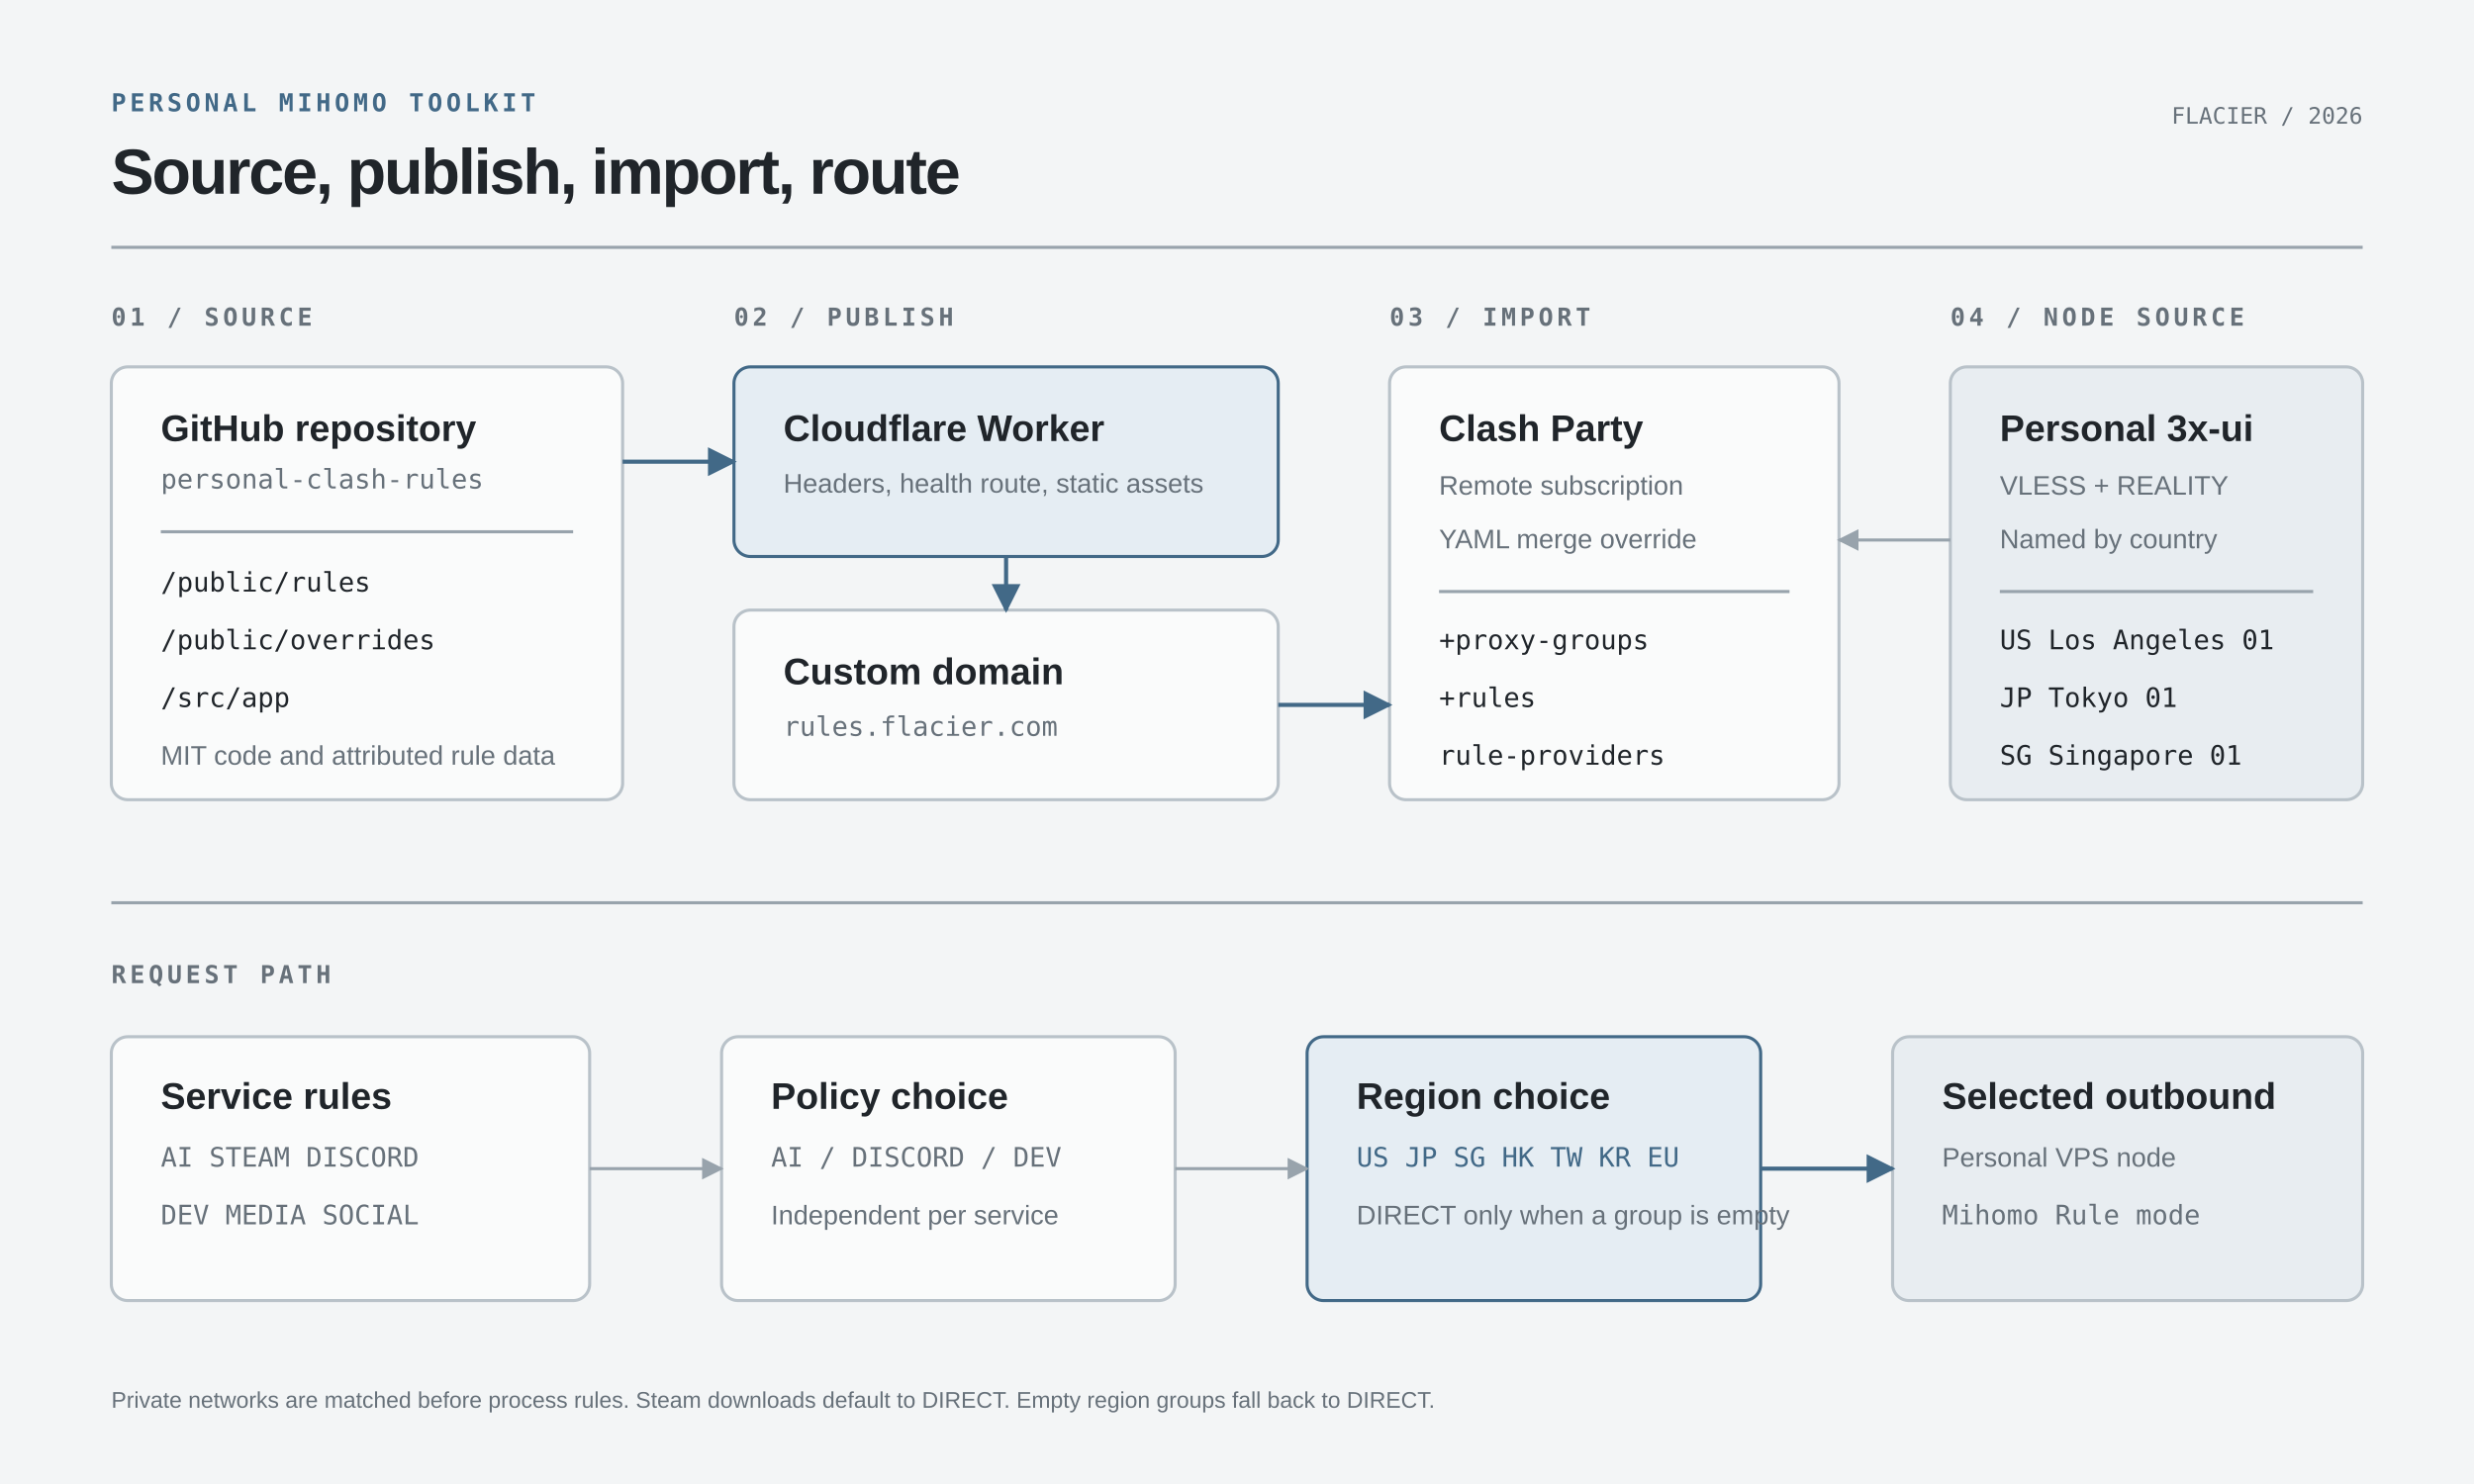
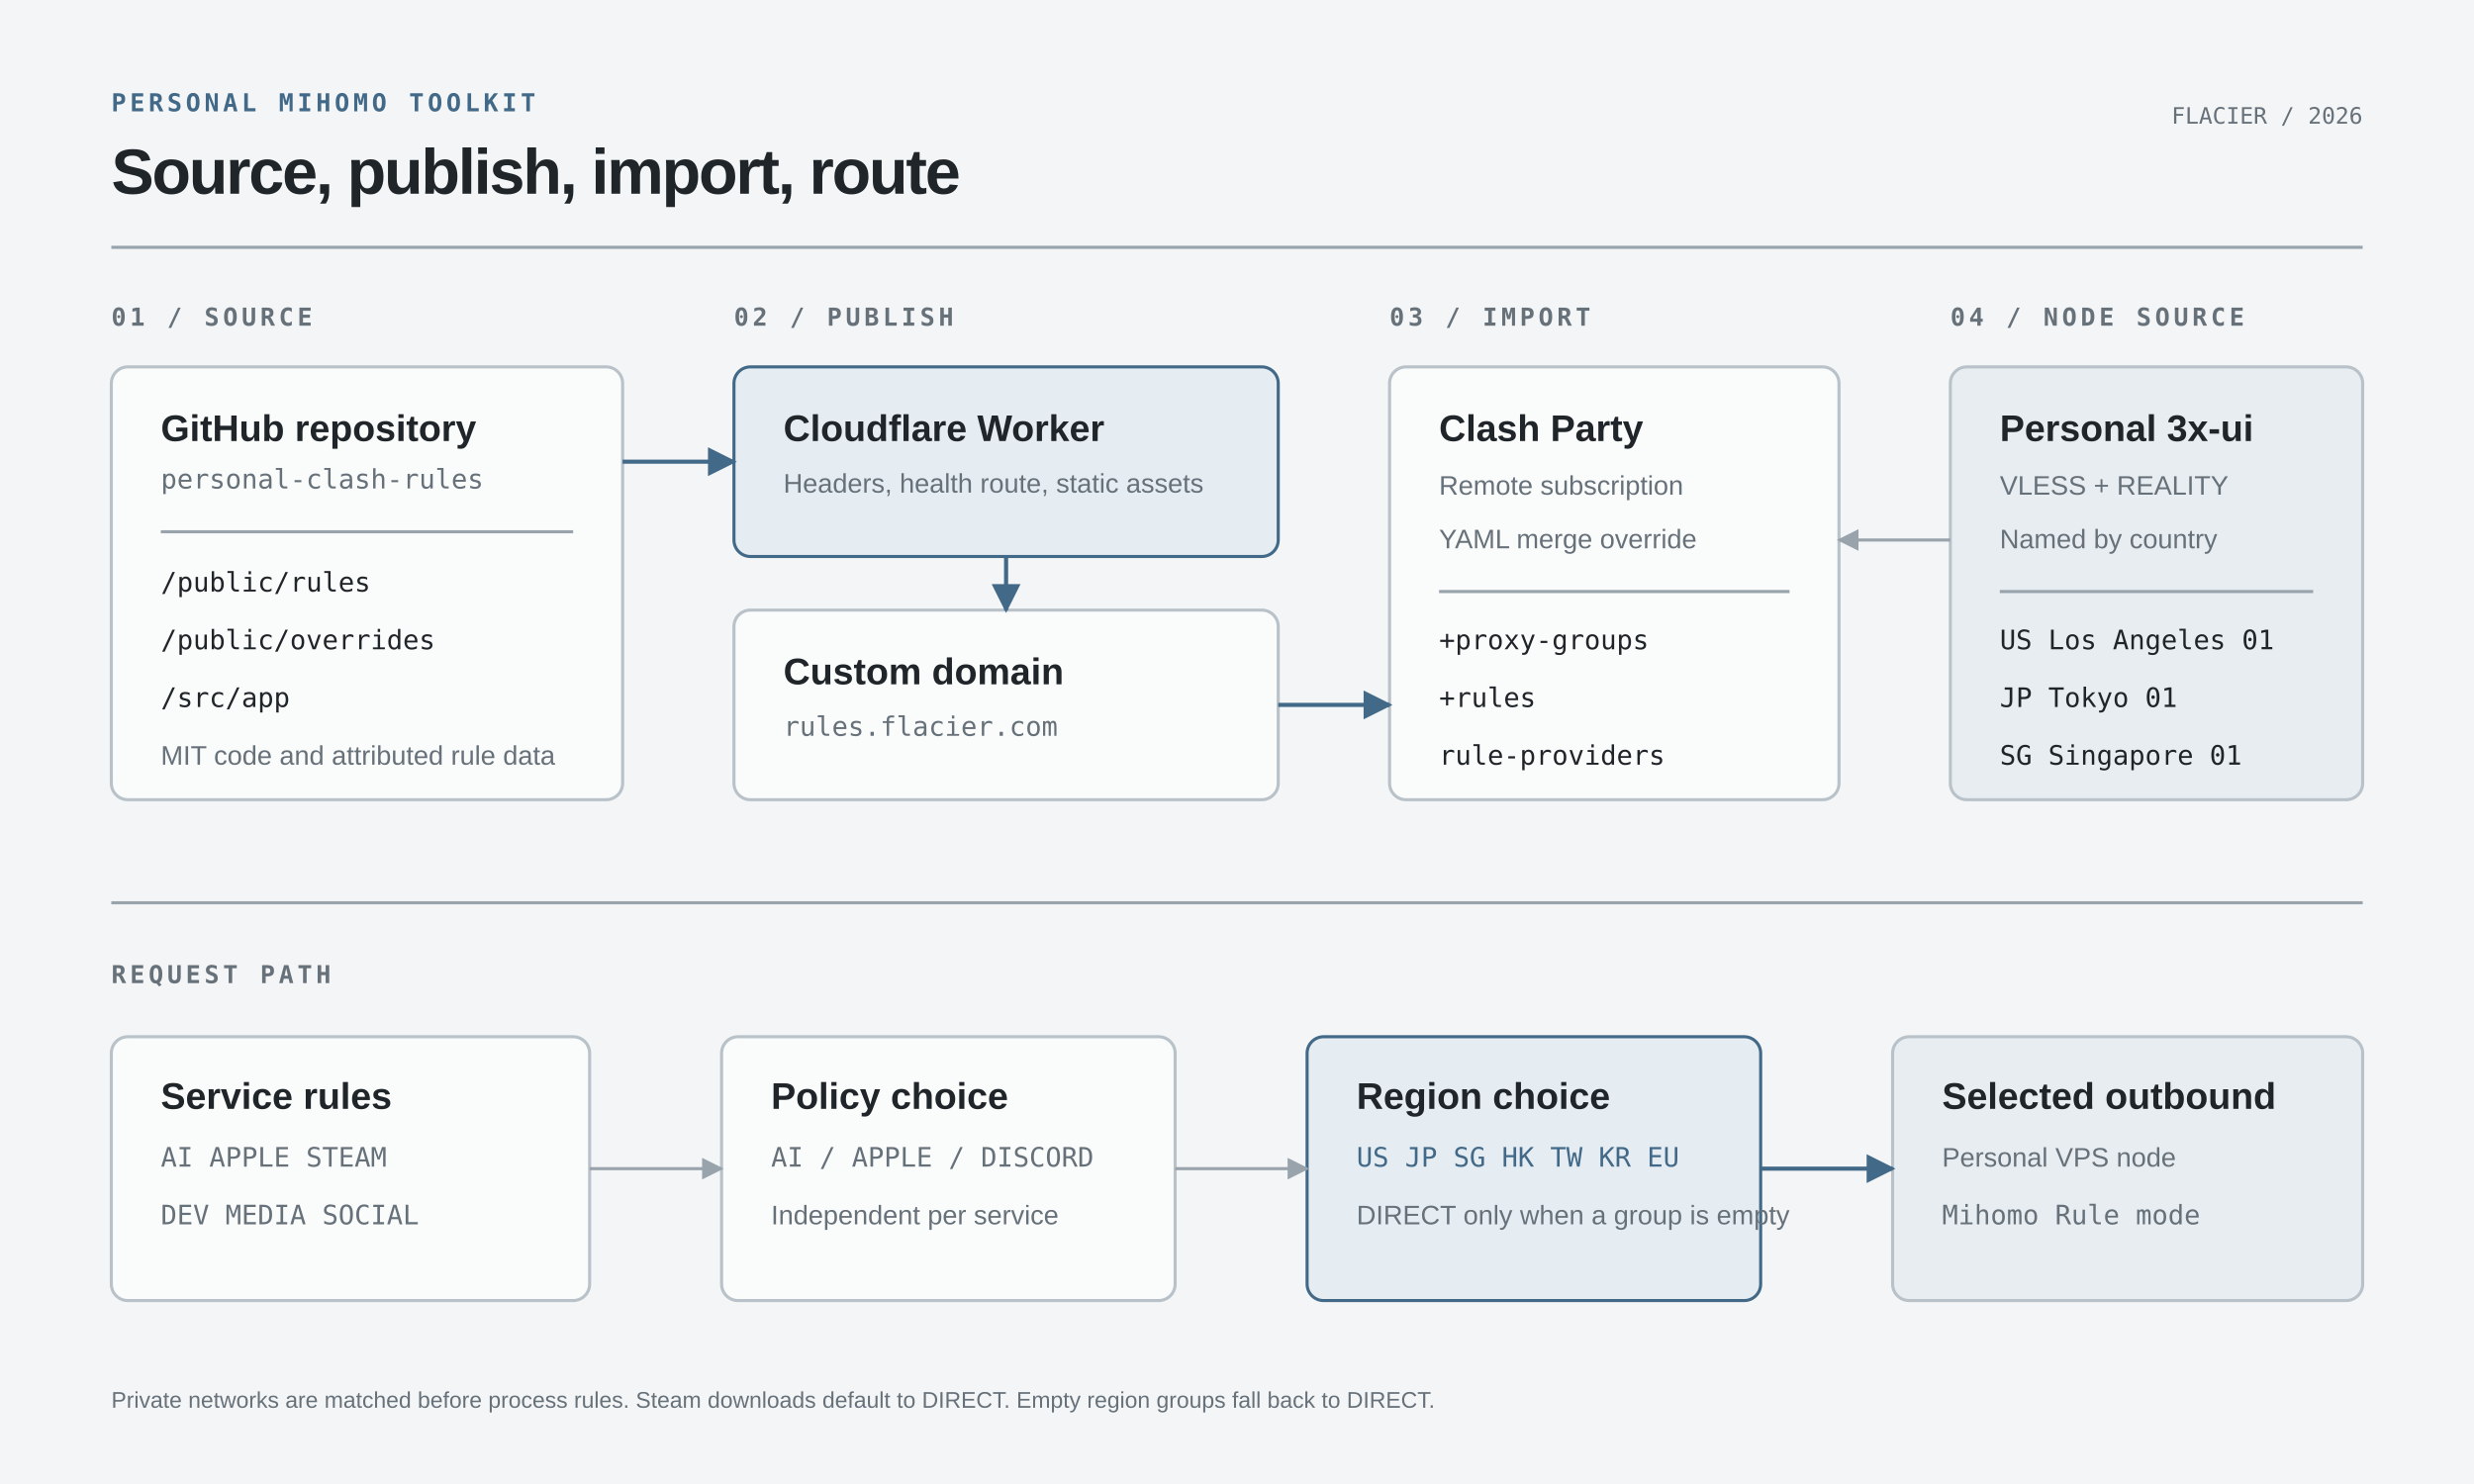
<svg xmlns="http://www.w3.org/2000/svg" viewBox="0 0 1200 720" role="img" aria-labelledby="title description">
  <style>
    .paper { fill: #f3f5f6; }
    .surface { fill: #fafbfb; stroke: #b9c2c9; stroke-width: 1.5; }
    .muted-surface { fill: #e8edf1; stroke: #b9c2c9; stroke-width: 1.5; }
    .accent-surface { fill: #e5edf3; stroke: #426987; stroke-width: 1.5; }
    .ink { fill: #20252a; font-family: Arial, "PingFang SC", sans-serif; }
    .muted { fill: #67717a; font-family: Arial, "PingFang SC", sans-serif; }
    .accent { fill: #426987; font-family: Arial, "PingFang SC", sans-serif; }
    .mono { font-family: "SFMono-Regular", Consolas, monospace; }
    .line { fill: none; stroke: #98a3ac; stroke-width: 1.5; }
    .accent-line { fill: none; stroke: #426987; stroke-width: 2; }
    .label { font-size: 12px; font-weight: 700; letter-spacing: 1.8px; }
    .title { font-size: 31px; font-weight: 700; letter-spacing: -1px; }
    .node-title { font-size: 18px; font-weight: 700; }
    .body { font-size: 13px; }
    .small { font-size: 11px; }
  </style>
  <defs>
    <marker id="arrow" viewBox="0 0 10 10" refX="9" refY="5" markerWidth="7" markerHeight="7" orient="auto-start-reverse">
      <path d="M 0 0 L 10 5 L 0 10 z" fill="#98a3ac" />
    </marker>
    <marker id="accent-arrow" viewBox="0 0 10 10" refX="9" refY="5" markerWidth="7" markerHeight="7" orient="auto-start-reverse">
      <path d="M 0 0 L 10 5 L 0 10 z" fill="#426987" />
    </marker>
  </defs>
  <rect class="paper" width="1200" height="720" />
  <text x="54" y="54" class="accent mono label">PERSONAL MIHOMO TOOLKIT</text>
  <text x="54" y="94" class="ink title">Source, publish, import, route</text>
  <text x="1146" y="60" text-anchor="end" class="muted mono small">FLACIER / 2026</text>
  <line x1="54" y1="120" x2="1146" y2="120" class="line" />
  <text x="54" y="158" class="muted mono label">01 / SOURCE</text>
  <rect x="54" y="178" width="248" height="210" rx="8" class="surface" />
  <text x="78" y="214" class="ink node-title">GitHub repository</text>
  <text x="78" y="237" class="muted mono body">personal-clash-rules</text>
  <line x1="78" y1="258" x2="278" y2="258" class="line" />
  <text x="78" y="287" class="ink mono body">/public/rules</text>
  <text x="78" y="315" class="ink mono body">/public/overrides</text>
  <text x="78" y="343" class="ink mono body">/src/app</text>
  <text x="78" y="371" class="muted body">MIT code and attributed rule data</text>
  <text x="356" y="158" class="muted mono label">02 / PUBLISH</text>
  <rect x="356" y="178" width="264" height="92" rx="8" class="accent-surface" />
  <text x="380" y="214" class="ink node-title">Cloudflare Worker</text>
  <text x="380" y="239" class="muted body">Headers, health route, static assets</text>
  <rect x="356" y="296" width="264" height="92" rx="8" class="surface" />
  <text x="380" y="332" class="ink node-title">Custom domain</text>
  <text x="380" y="357" class="muted mono body">rules.flacier.com</text>
  <text x="674" y="158" class="muted mono label">03 / IMPORT</text>
  <rect x="674" y="178" width="218" height="210" rx="8" class="surface" />
  <text x="698" y="214" class="ink node-title">Clash Party</text>
  <text x="698" y="240" class="muted body">Remote subscription</text>
  <text x="698" y="266" class="muted body">YAML merge override</text>
  <line x1="698" y1="287" x2="868" y2="287" class="line" />
  <text x="698" y="315" class="ink mono body">+proxy-groups</text>
  <text x="698" y="343" class="ink mono body">+rules</text>
  <text x="698" y="371" class="ink mono body">rule-providers</text>
  <text x="946" y="158" class="muted mono label">04 / NODE SOURCE</text>
  <rect x="946" y="178" width="200" height="210" rx="8" class="muted-surface" />
  <text x="970" y="214" class="ink node-title">Personal 3x-ui</text>
  <text x="970" y="240" class="muted body">VLESS + REALITY</text>
  <text x="970" y="266" class="muted body">Named by country</text>
  <line x1="970" y1="287" x2="1122" y2="287" class="line" />
  <text x="970" y="315" class="ink mono body">US Los Angeles 01</text>
  <text x="970" y="343" class="ink mono body">JP Tokyo 01</text>
  <text x="970" y="371" class="ink mono body">SG Singapore 01</text>
  <path d="M302 224 H356" class="accent-line" marker-end="url(#accent-arrow)" />
  <path d="M488 270 V296" class="accent-line" marker-end="url(#accent-arrow)" />
  <path d="M620 342 H674" class="accent-line" marker-end="url(#accent-arrow)" />
  <path d="M946 262 H892" class="line" marker-end="url(#arrow)" />
  <line x1="54" y1="438" x2="1146" y2="438" class="line" />
  <text x="54" y="477" class="muted mono label">REQUEST PATH</text>
  <rect x="54" y="503" width="232" height="128" rx="8" class="surface" />
  <text x="78" y="538" class="ink node-title">Service rules</text>
-   <text x="78" y="566" class="muted mono body">AI  STEAM  DISCORD</text>
+   <text x="78" y="566" class="muted mono body">AI  APPLE  STEAM</text>
  <text x="78" y="594" class="muted mono body">DEV  MEDIA  SOCIAL</text>
  <rect x="350" y="503" width="220" height="128" rx="8" class="surface" />
  <text x="374" y="538" class="ink node-title">Policy choice</text>
-   <text x="374" y="566" class="muted mono body">AI / DISCORD / DEV</text>
+   <text x="374" y="566" class="muted mono body">AI / APPLE / DISCORD</text>
  <text x="374" y="594" class="muted body">Independent per service</text>
  <rect x="634" y="503" width="220" height="128" rx="8" class="accent-surface" />
  <text x="658" y="538" class="ink node-title">Region choice</text>
  <text x="658" y="566" class="accent mono body">US JP SG HK TW KR EU</text>
  <text x="658" y="594" class="muted body">DIRECT only when a group is empty</text>
  <rect x="918" y="503" width="228" height="128" rx="8" class="muted-surface" />
  <text x="942" y="538" class="ink node-title">Selected outbound</text>
  <text x="942" y="566" class="muted body">Personal VPS node</text>
  <text x="942" y="594" class="muted mono body">Mihomo Rule mode</text>
  <path d="M286 567 H350" class="line" marker-end="url(#arrow)" />
  <path d="M570 567 H634" class="line" marker-end="url(#arrow)" />
  <path d="M854 567 H918" class="accent-line" marker-end="url(#accent-arrow)" />
  <text x="54" y="683" class="muted small">Private networks are matched before process rules. Steam downloads default to DIRECT. Empty region groups fall back to DIRECT.</text>
</svg>
